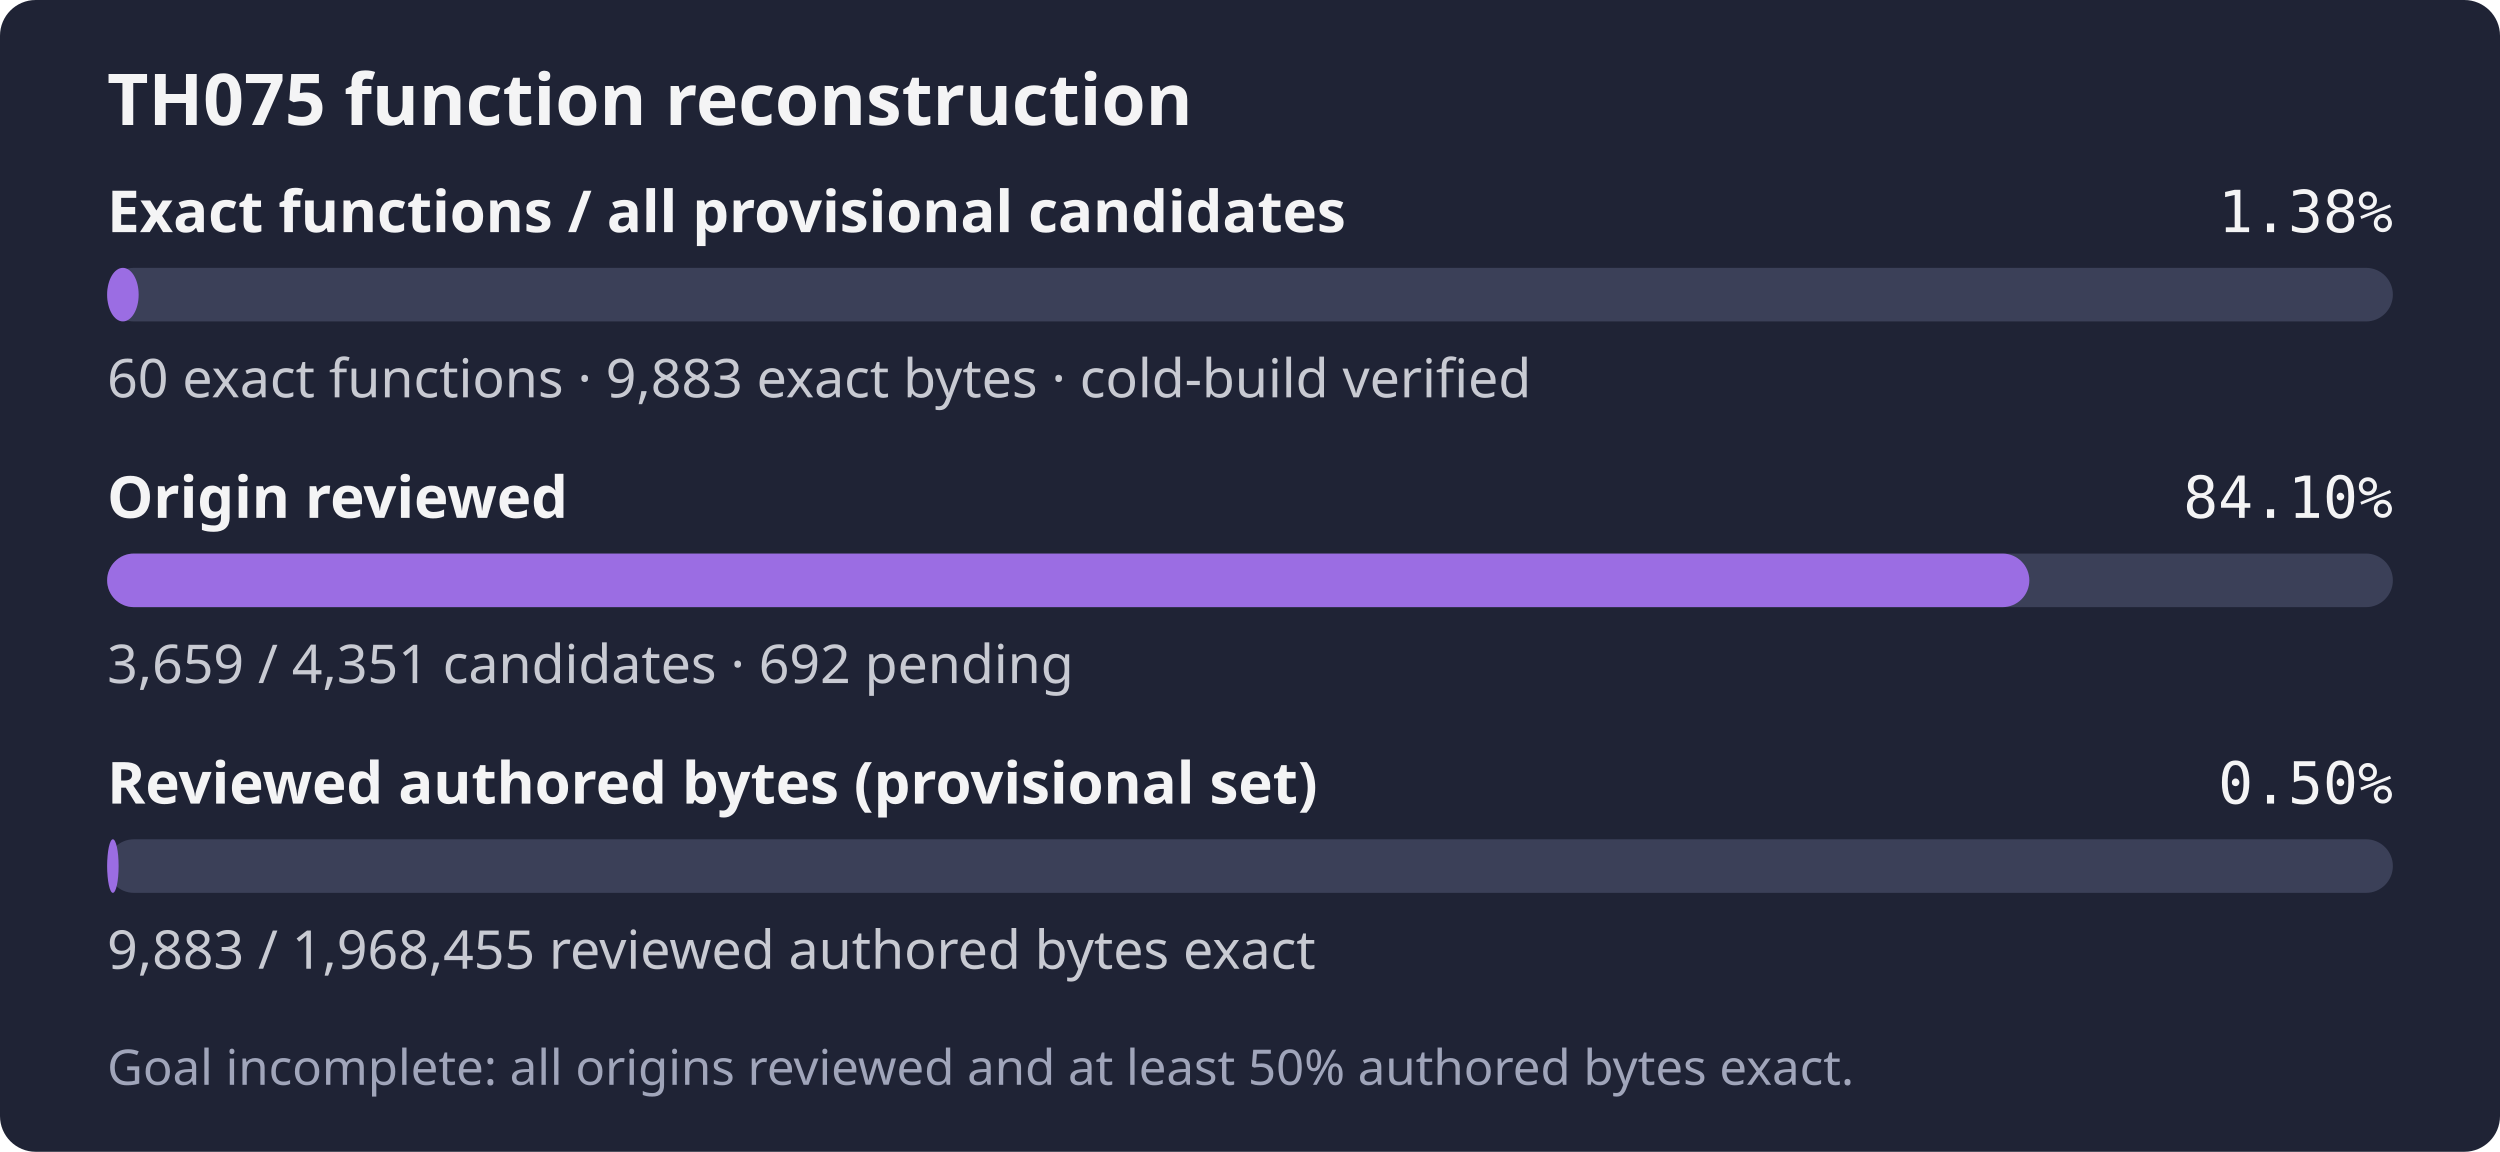
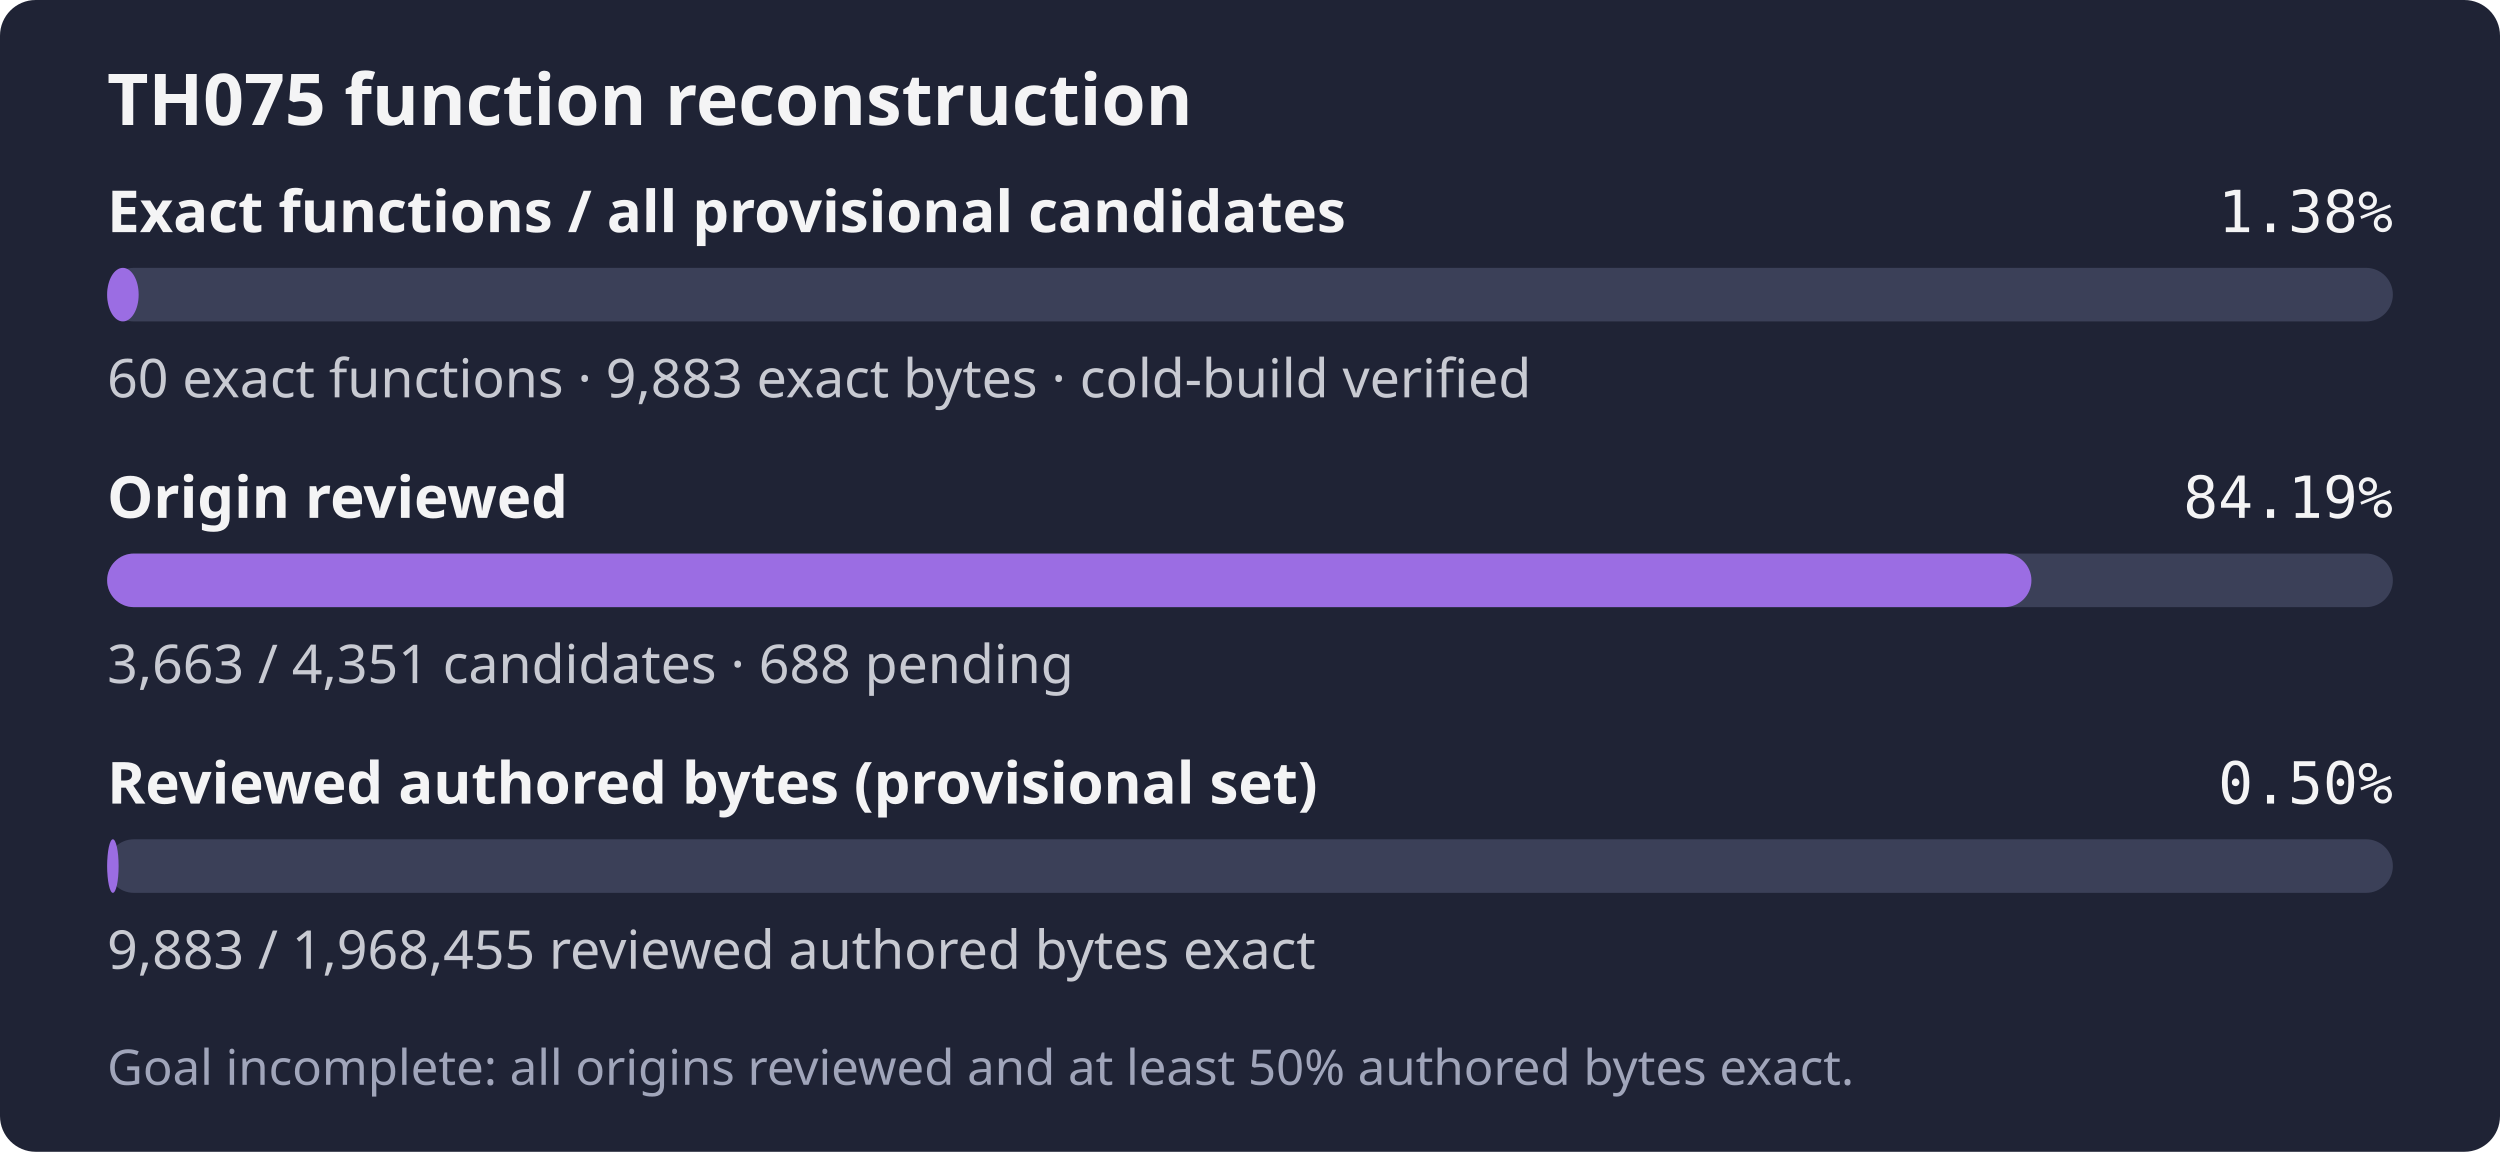
- <svg xmlns="http://www.w3.org/2000/svg" width="560" height="258" role="img" aria-label="TH075: 60 exact functions, 9,883 exact bytes; 3,659 of 4,351 candidates reviewed; Goal incomplete: all origins reviewed and at least 50% authored bytes exact.">
+ <svg xmlns="http://www.w3.org/2000/svg" width="560" height="258" role="img" aria-label="TH075: 60 exact functions, 9,883 exact bytes; 3,663 of 4,351 candidates reviewed; Goal incomplete: all origins reviewed and at least 50% authored bytes exact.">
  <rect width="560" height="258" rx="8" fill="#1f2335" />
  <text x="24" y="28" fill="#f4f4f5" font-family="sans-serif" font-size="16" font-weight="600">TH075 function reconstruction</text>
  <text x="24" y="52" fill="#f4f4f5" font-family="sans-serif" font-size="13" font-weight="600">Exact functions / all provisional candidates</text>
  <text x="536" y="52" fill="#f4f4f5" text-anchor="end" font-family="monospace" font-size="13">1.38%</text>
  <rect x="24" y="60" width="512" height="12" rx="6" fill="#3b4058" />
  <rect x="24" y="60" width="7.06" height="12" rx="6" fill="#9b6de3" />
  <text x="24" y="89" fill="#c8cad2" font-family="sans-serif" font-size="12">60 exact functions · 9,883 exact bytes · cold-build verified</text>
  <text x="24" y="116" fill="#f4f4f5" font-family="sans-serif" font-size="13" font-weight="600">Origin reviewed</text>
-   <text x="536" y="116" fill="#f4f4f5" text-anchor="end" font-family="monospace" font-size="13">84.10%</text>
+   <text x="536" y="116" fill="#f4f4f5" text-anchor="end" font-family="monospace" font-size="13">84.19%</text>
  <rect x="24" y="124" width="512" height="12" rx="6" fill="#3b4058" />
-   <rect x="24" y="124" width="430.57" height="12" rx="6" fill="#9b6de3" />
-   <text x="24" y="153" fill="#c8cad2" font-family="sans-serif" font-size="12">3,659 / 4,351 candidates · 692 pending</text>
+   <rect x="24" y="124" width="431.04" height="12" rx="6" fill="#9b6de3" />
+   <text x="24" y="153" fill="#c8cad2" font-family="sans-serif" font-size="12">3,663 / 4,351 candidates · 688 pending</text>
  <text x="24" y="180" fill="#f4f4f5" font-family="sans-serif" font-size="13" font-weight="600">Reviewed authored bytes (provisional set)</text>
  <text x="536" y="180" fill="#f4f4f5" text-anchor="end" font-family="monospace" font-size="13">0.50%</text>
  <rect x="24" y="188" width="512" height="12" rx="6" fill="#3b4058" />
  <rect x="24" y="188" width="2.57" height="12" rx="6" fill="#9b6de3" />
  <text x="24" y="217" fill="#c8cad2" font-family="sans-serif" font-size="12">9,883 / 1,968,455 reviewed authored bytes exact</text>
  <text x="24" y="243" fill="#a0a5ba" font-family="sans-serif" font-size="11">Goal incomplete: all origins reviewed and at least 50% authored bytes exact.</text>
</svg>
